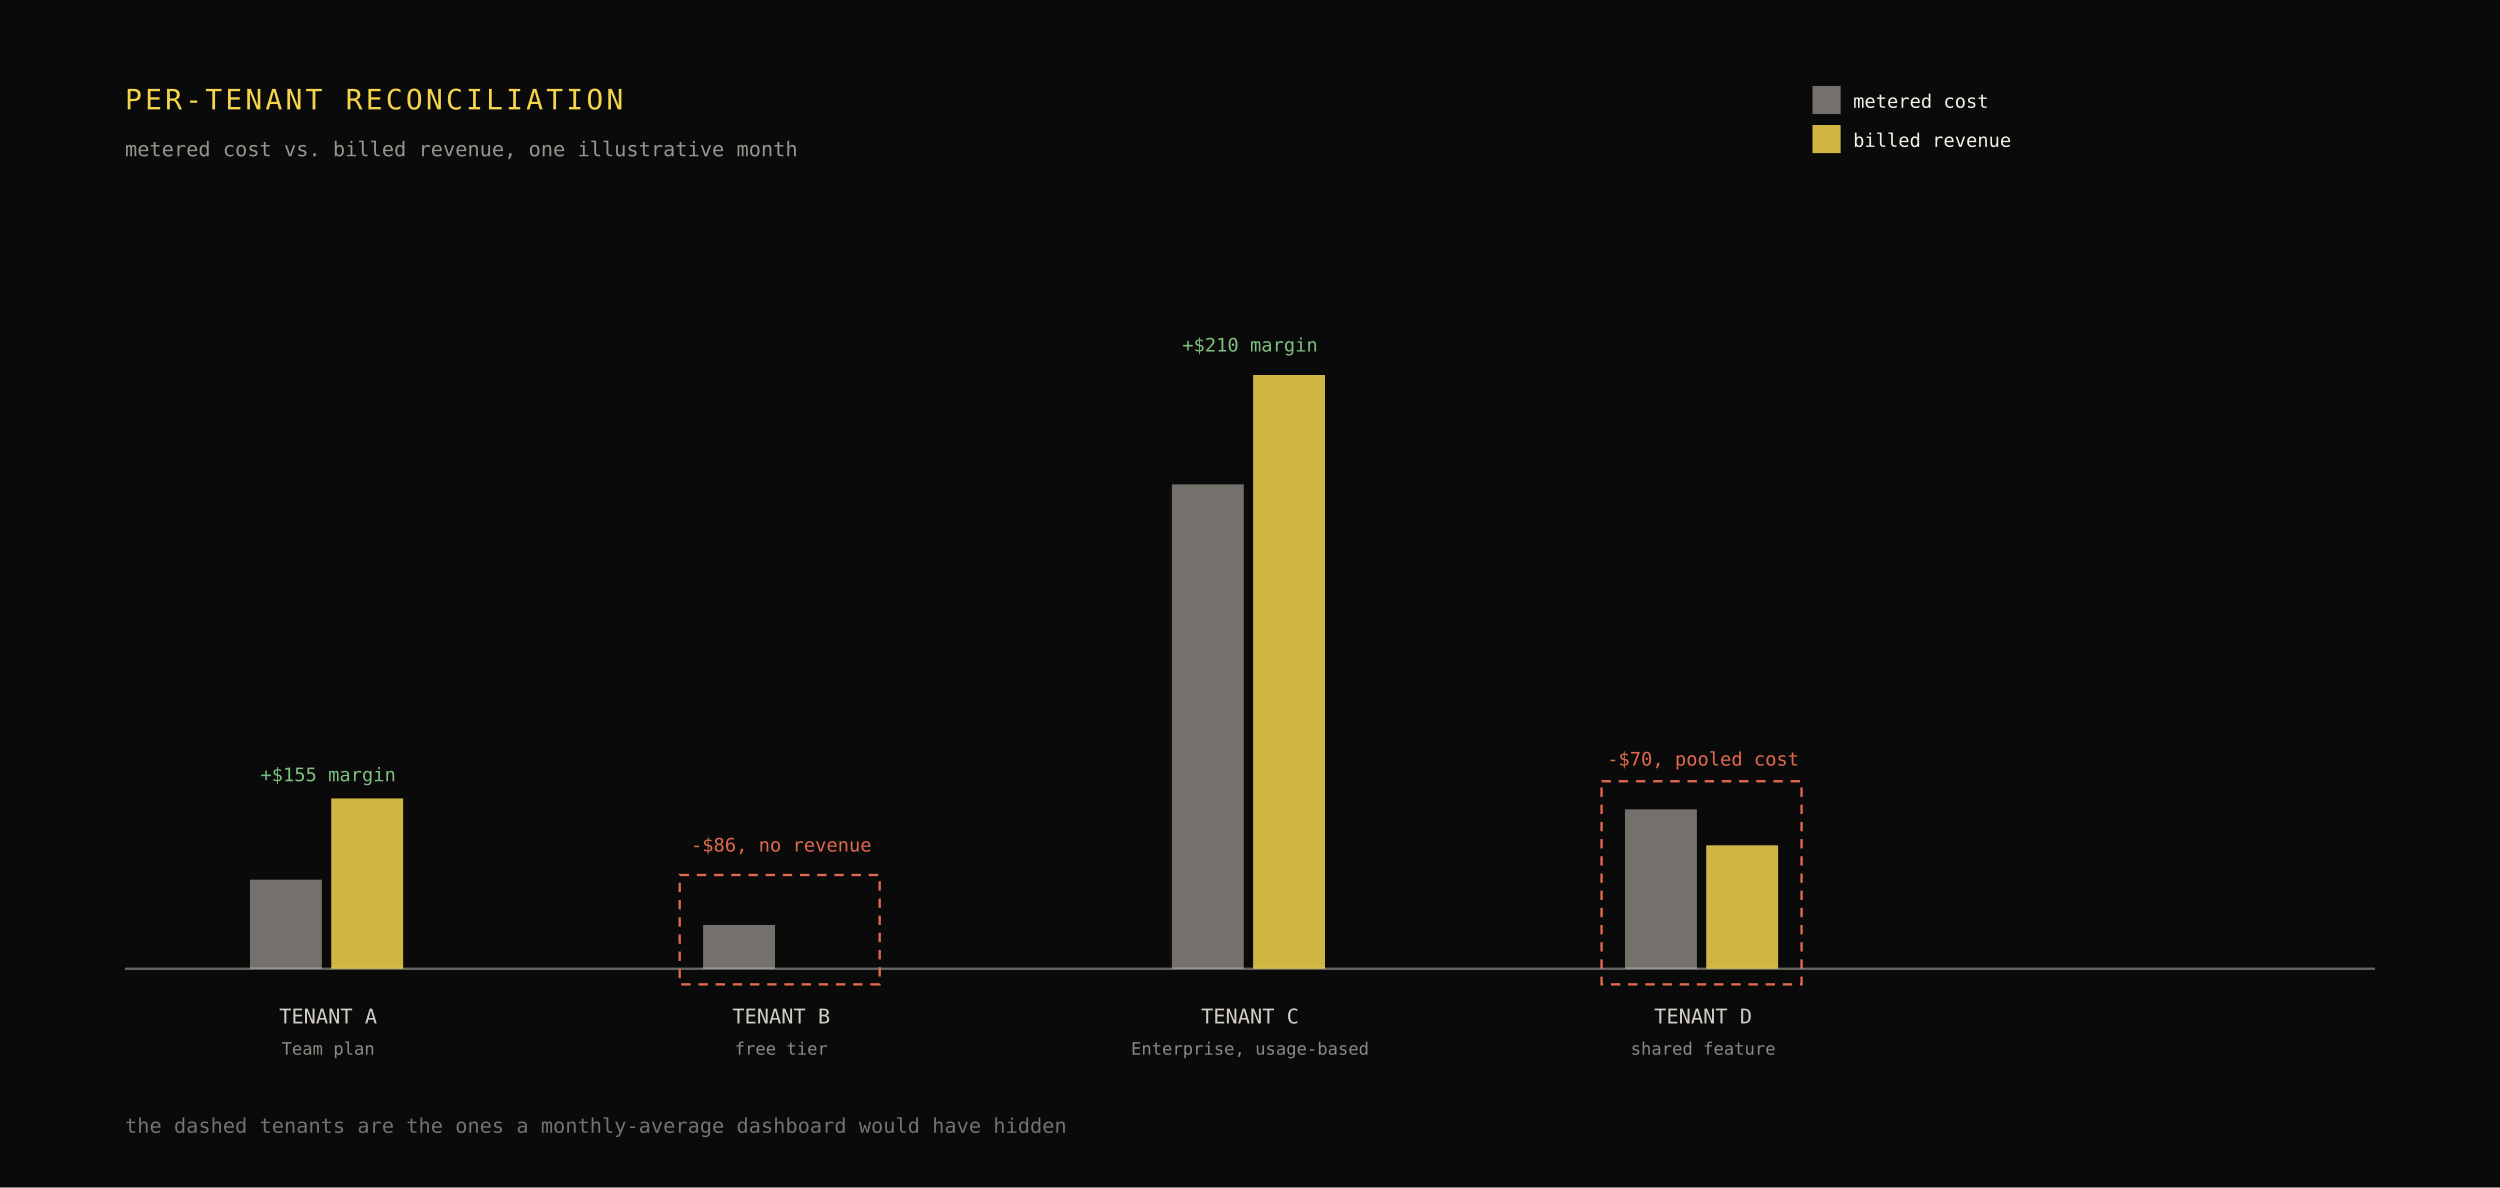
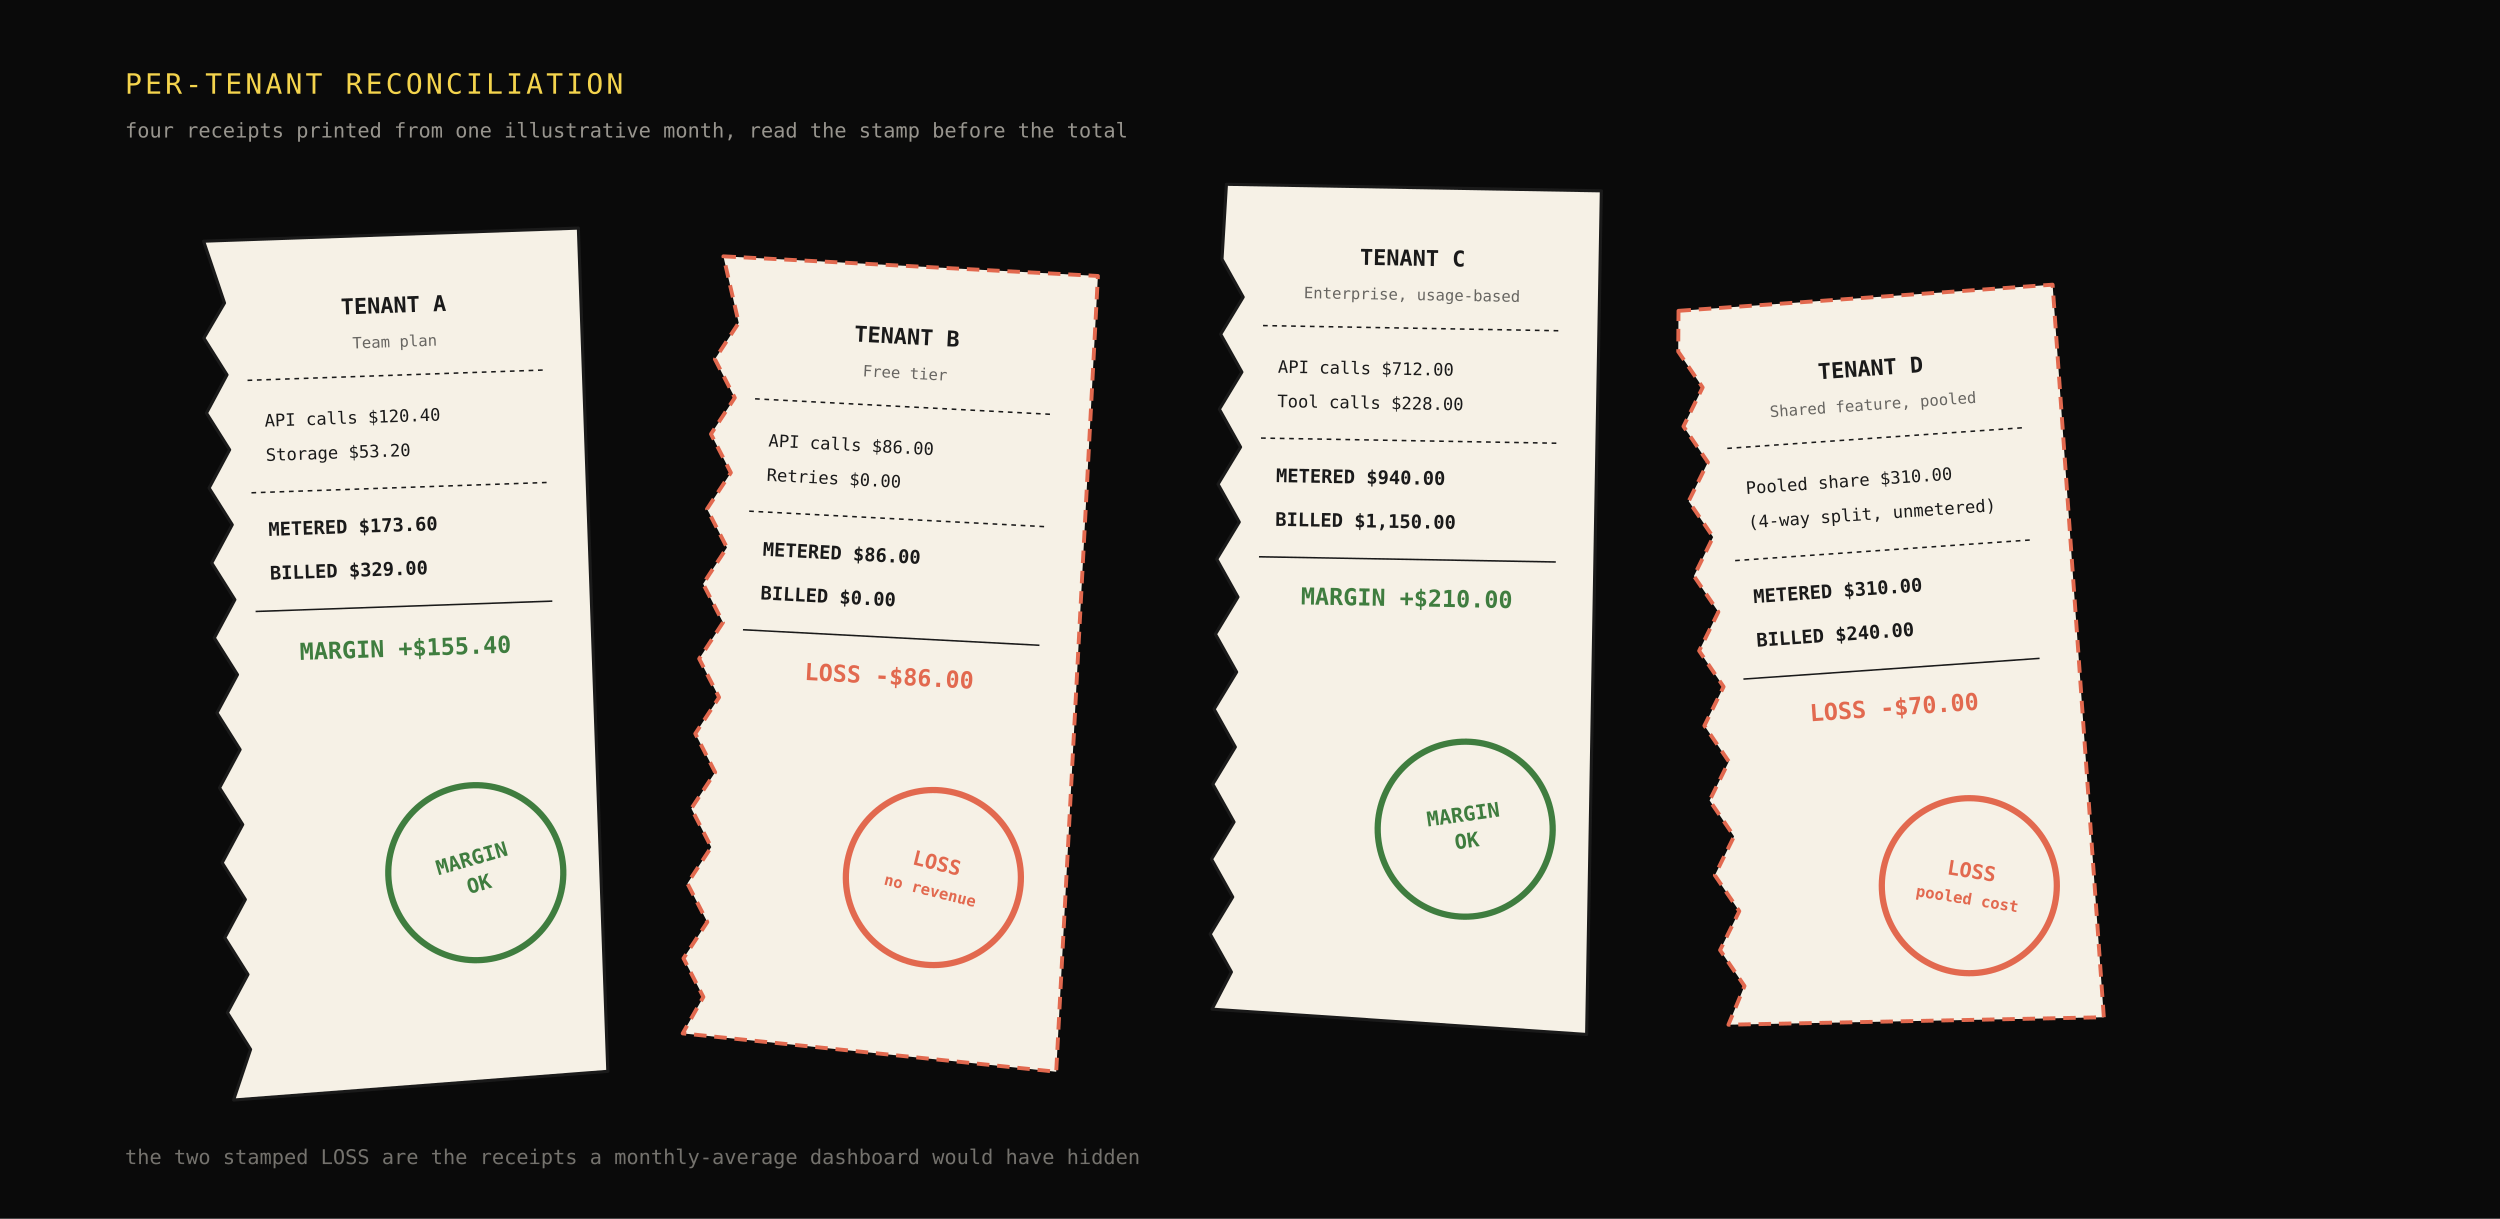
- <svg xmlns="http://www.w3.org/2000/svg" viewBox="0 0 1600 760" role="img" aria-labelledby="acaReconTitle acaReconDesc">
-   <rect width="1600" height="760" fill="#0a0a0a" />
-   <text x="80" y="70" fill="#f4d44d" font-family="monospace" font-size="18" letter-spacing="2">PER-TENANT RECONCILIATION</text>
-   <text x="80" y="100" fill="#f6f1e6" font-family="monospace" font-size="13" opacity="0.6">metered cost vs. billed revenue, one illustrative month</text>
-   <g font-family="monospace" font-size="12" fill="#f6f1e6">
-     <rect x="1160" y="55" width="18" height="18" fill="#f6f1e6" fill-opacity="0.45" />
-     <text x="1186" y="69">metered cost</text>
-     <rect x="1160" y="80" width="18" height="18" fill="#f4d44d" fill-opacity="0.85" />
-     <text x="1186" y="94">billed revenue</text>
+ <svg xmlns="http://www.w3.org/2000/svg" viewBox="0 0 1600 780" role="img" aria-labelledby="acaReconTitle acaReconDesc">
+   <rect width="1600" height="780" fill="#0a0a0a" />
+   <text x="80" y="60" fill="#f4d44d" font-family="monospace" font-size="18" letter-spacing="2">PER-TENANT RECONCILIATION</text>
+   <text x="80" y="88" fill="#f6f1e6" font-family="monospace" font-size="13" opacity="0.6">four receipts printed from one illustrative month, read the stamp before the total</text>
+   <g transform="rotate(-2 260 430)">
+     <polygon points="140,150 380,150 380,690 140,700 152,668 138,644 152,620 138,596 152,572 138,548 152,524 138,500 152,476 138,452 152,428 138,404 152,380 138,356 152,332 138,308 152,284 138,260 152,236 138,212 152,190" fill="#f6f1e6" stroke="#1a1a1a" stroke-width="2" stroke-linejoin="round" />
+     <text x="260" y="200" text-anchor="middle" fill="#1a1a1a" font-family="monospace" font-size="14" font-weight="bold">TENANT A</text>
+     <text x="260" y="222" text-anchor="middle" fill="#1a1a1a" font-family="monospace" font-size="10" opacity="0.65">Team plan</text>
+     <line x1="165" y1="240" x2="355" y2="240" stroke="#1a1a1a" stroke-width="1" stroke-dasharray="3,3" />
+     <text x="175" y="270" fill="#1a1a1a" font-family="monospace" font-size="11">API calls    $120.40</text>
+     <text x="175" y="292" fill="#1a1a1a" font-family="monospace" font-size="11">Storage       $53.20</text>
+     <line x1="165" y1="312" x2="355" y2="312" stroke="#1a1a1a" stroke-width="1" stroke-dasharray="3,3" />
+     <text x="175" y="340" fill="#1a1a1a" font-family="monospace" font-size="12" font-weight="bold">METERED   $173.60</text>
+     <text x="175" y="368" fill="#1a1a1a" font-family="monospace" font-size="12" font-weight="bold">BILLED     $329.00</text>
+     <line x1="165" y1="388" x2="355" y2="388" stroke="#1a1a1a" stroke-width="1" />
+     <text x="260" y="420" text-anchor="middle" fill="#3f7d3f" font-family="monospace" font-size="15" font-weight="bold">MARGIN +$155.40</text>
+     <circle cx="300" cy="560" r="56" fill="none" stroke="#3f7d3f" stroke-width="4" transform="rotate(-14 300 560)" />
+     <text x="300" y="555" text-anchor="middle" fill="#3f7d3f" font-family="monospace" font-size="13" font-weight="bold" transform="rotate(-14 300 560)">MARGIN</text>
+     <text x="300" y="572" text-anchor="middle" fill="#3f7d3f" font-family="monospace" font-size="13" font-weight="bold" transform="rotate(-14 300 560)">OK</text>
  </g>
-   <line x1="80" y1="620" x2="1520" y2="620" stroke="#f6f1e6" stroke-opacity="0.4" stroke-width="1.5" />
-   <g font-family="monospace" font-size="13" fill="#f6f1e6">
-     <rect x="160" y="563" width="46" height="57" fill="#f6f1e6" fill-opacity="0.45" />
-     <rect x="212" y="511" width="46" height="109" fill="#f4d44d" fill-opacity="0.85" />
-     <text x="210" y="655" text-anchor="middle" opacity="0.85">TENANT A</text>
-     <text x="210" y="675" text-anchor="middle" opacity="0.55" font-size="11">Team plan</text>
-     <text x="210" y="500" text-anchor="middle" fill="#7fbf7f" font-size="12">+$155 margin</text>
-     <rect x="460" y="591" width="1" height="0" />
-     <rect x="450" y="592" width="46" height="28" fill="#f6f1e6" fill-opacity="0.45" />
-     <rect x="502" y="620" width="46" height="0" fill="#f4d44d" fill-opacity="0.85" />
-     <rect x="435" y="560" width="128" height="70" fill="none" stroke="#e2694f" stroke-width="1.5" stroke-dasharray="6,5" />
-     <text x="500" y="655" text-anchor="middle" opacity="0.85">TENANT B</text>
-     <text x="500" y="675" text-anchor="middle" opacity="0.55" font-size="11">free tier</text>
-     <text x="500" y="545" text-anchor="middle" fill="#e2694f" font-size="12">-$86, no revenue</text>
-     <rect x="750" y="310" width="46" height="310" fill="#f6f1e6" fill-opacity="0.45" />
-     <rect x="802" y="240" width="46" height="380" fill="#f4d44d" fill-opacity="0.85" />
-     <text x="800" y="655" text-anchor="middle" opacity="0.85">TENANT C</text>
-     <text x="800" y="675" text-anchor="middle" opacity="0.55" font-size="11">Enterprise, usage-based</text>
-     <text x="800" y="225" text-anchor="middle" fill="#7fbf7f" font-size="12">+$210 margin</text>
-     <rect x="1040" y="518" width="46" height="102" fill="#f6f1e6" fill-opacity="0.45" />
-     <rect x="1092" y="541" width="46" height="79" fill="#f4d44d" fill-opacity="0.85" />
-     <rect x="1025" y="500" width="128" height="130" fill="none" stroke="#e2694f" stroke-width="1.5" stroke-dasharray="6,5" />
-     <text x="1090" y="655" text-anchor="middle" opacity="0.85">TENANT D</text>
-     <text x="1090" y="675" text-anchor="middle" opacity="0.55" font-size="11">shared feature</text>
-     <text x="1090" y="490" text-anchor="middle" fill="#e2694f" font-size="12">-$70, pooled cost</text>
+   <g transform="rotate(3 570 415)">
+     <polygon points="450,170 690,170 690,680 450,668 462,644 448,620 462,596 448,572 462,548 448,524 462,500 448,476 462,452 448,428 462,404 448,380 462,356 448,332 462,308 448,284 462,260 448,236 462,212" fill="#f6f1e6" stroke="#e2694f" stroke-width="2.5" stroke-dasharray="8,5" stroke-linejoin="round" />
+     <text x="570" y="220" text-anchor="middle" fill="#1a1a1a" font-family="monospace" font-size="14" font-weight="bold">TENANT B</text>
+     <text x="570" y="242" text-anchor="middle" fill="#1a1a1a" font-family="monospace" font-size="10" opacity="0.65">Free tier</text>
+     <line x1="475" y1="260" x2="665" y2="260" stroke="#1a1a1a" stroke-width="1" stroke-dasharray="3,3" />
+     <text x="485" y="290" fill="#1a1a1a" font-family="monospace" font-size="11">API calls     $86.00</text>
+     <text x="485" y="312" fill="#1a1a1a" font-family="monospace" font-size="11">Retries        $0.00</text>
+     <line x1="475" y1="332" x2="665" y2="332" stroke="#1a1a1a" stroke-width="1" stroke-dasharray="3,3" />
+     <text x="485" y="360" fill="#1a1a1a" font-family="monospace" font-size="12" font-weight="bold">METERED    $86.00</text>
+     <text x="485" y="388" fill="#1a1a1a" font-family="monospace" font-size="12" font-weight="bold">BILLED      $0.00</text>
+     <line x1="475" y1="408" x2="665" y2="408" stroke="#1a1a1a" stroke-width="1" />
+     <text x="570" y="438" text-anchor="middle" fill="#e2694f" font-family="monospace" font-size="15" font-weight="bold">LOSS -$86.00</text>
+     <circle cx="605" cy="560" r="56" fill="none" stroke="#e2694f" stroke-width="4" transform="rotate(11 605 560)" />
+     <text x="605" y="555" text-anchor="middle" fill="#e2694f" font-family="monospace" font-size="13" font-weight="bold" transform="rotate(11 605 560)">LOSS</text>
+     <text x="605" y="572" text-anchor="middle" fill="#e2694f" font-family="monospace" font-size="10" font-weight="bold" transform="rotate(11 605 560)">no revenue</text>
  </g>
-   <text x="80" y="725" fill="#f6f1e6" font-family="monospace" font-size="13" opacity="0.45">the dashed tenants are the ones a monthly-average dashboard would have hidden</text>
+   <g transform="rotate(1 900 400)">
+     <polygon points="780,120 1020,120 1020,660 780,648 792,624 778,600 792,576 778,552 792,528 778,504 792,480 778,456 792,432 778,408 792,384 778,360 792,336 778,312 792,288 778,264 792,240 778,216 792,192 778,168" fill="#f6f1e6" stroke="#1a1a1a" stroke-width="2" stroke-linejoin="round" />
+     <text x="900" y="170" text-anchor="middle" fill="#1a1a1a" font-family="monospace" font-size="14" font-weight="bold">TENANT C</text>
+     <text x="900" y="192" text-anchor="middle" fill="#1a1a1a" font-family="monospace" font-size="10" opacity="0.65">Enterprise, usage-based</text>
+     <line x1="805" y1="210" x2="995" y2="210" stroke="#1a1a1a" stroke-width="1" stroke-dasharray="3,3" />
+     <text x="815" y="240" fill="#1a1a1a" font-family="monospace" font-size="11">API calls   $712.00</text>
+     <text x="815" y="262" fill="#1a1a1a" font-family="monospace" font-size="11">Tool calls   $228.00</text>
+     <line x1="805" y1="282" x2="995" y2="282" stroke="#1a1a1a" stroke-width="1" stroke-dasharray="3,3" />
+     <text x="815" y="310" fill="#1a1a1a" font-family="monospace" font-size="12" font-weight="bold">METERED    $940.00</text>
+     <text x="815" y="338" fill="#1a1a1a" font-family="monospace" font-size="12" font-weight="bold">BILLED    $1,150.00</text>
+     <line x1="805" y1="358" x2="995" y2="358" stroke="#1a1a1a" stroke-width="1" />
+     <text x="900" y="388" text-anchor="middle" fill="#3f7d3f" font-family="monospace" font-size="15" font-weight="bold">MARGIN +$210.00</text>
+     <circle cx="940" cy="530" r="56" fill="none" stroke="#3f7d3f" stroke-width="4" transform="rotate(-9 940 530)" />
+     <text x="940" y="525" text-anchor="middle" fill="#3f7d3f" font-family="monospace" font-size="13" font-weight="bold" transform="rotate(-9 940 530)">MARGIN</text>
+     <text x="940" y="542" text-anchor="middle" fill="#3f7d3f" font-family="monospace" font-size="13" font-weight="bold" transform="rotate(-9 940 530)">OK</text>
+   </g>
+   <g transform="rotate(-4 1210 420)">
+     <polygon points="1090,190 1330,190 1330,660 1090,648 1102,624 1088,600 1102,576 1088,552 1102,528 1088,504 1102,480 1088,456 1102,432 1088,408 1102,384 1088,360 1102,336 1088,312 1102,288 1088,264 1102,240 1088,216" fill="#f6f1e6" stroke="#e2694f" stroke-width="2.5" stroke-dasharray="8,5" stroke-linejoin="round" />
+     <text x="1210" y="240" text-anchor="middle" fill="#1a1a1a" font-family="monospace" font-size="14" font-weight="bold">TENANT D</text>
+     <text x="1210" y="262" text-anchor="middle" fill="#1a1a1a" font-family="monospace" font-size="10" opacity="0.65">Shared feature, pooled</text>
+     <line x1="1115" y1="280" x2="1305" y2="280" stroke="#1a1a1a" stroke-width="1" stroke-dasharray="3,3" />
+     <text x="1125" y="310" fill="#1a1a1a" font-family="monospace" font-size="11">Pooled share $310.00</text>
+     <text x="1125" y="332" fill="#1a1a1a" font-family="monospace" font-size="11">(4-way split, unmetered)</text>
+     <line x1="1115" y1="352" x2="1305" y2="352" stroke="#1a1a1a" stroke-width="1" stroke-dasharray="3,3" />
+     <text x="1125" y="380" fill="#1a1a1a" font-family="monospace" font-size="12" font-weight="bold">METERED    $310.00</text>
+     <text x="1125" y="408" fill="#1a1a1a" font-family="monospace" font-size="12" font-weight="bold">BILLED      $240.00</text>
+     <line x1="1115" y1="428" x2="1305" y2="428" stroke="#1a1a1a" stroke-width="1" />
+     <text x="1210" y="458" text-anchor="middle" fill="#e2694f" font-family="monospace" font-size="15" font-weight="bold">LOSS -$70.00</text>
+     <circle cx="1250" cy="570" r="56" fill="none" stroke="#e2694f" stroke-width="4" transform="rotate(13 1250 570)" />
+     <text x="1250" y="565" text-anchor="middle" fill="#e2694f" font-family="monospace" font-size="13" font-weight="bold" transform="rotate(13 1250 570)">LOSS</text>
+     <text x="1250" y="582" text-anchor="middle" fill="#e2694f" font-family="monospace" font-size="10" font-weight="bold" transform="rotate(13 1250 570)">pooled cost</text>
+   </g>
+   <text x="80" y="745" fill="#f6f1e6" font-family="monospace" font-size="13" opacity="0.45">the two stamped LOSS are the receipts a monthly-average dashboard would have hidden</text>
</svg>
